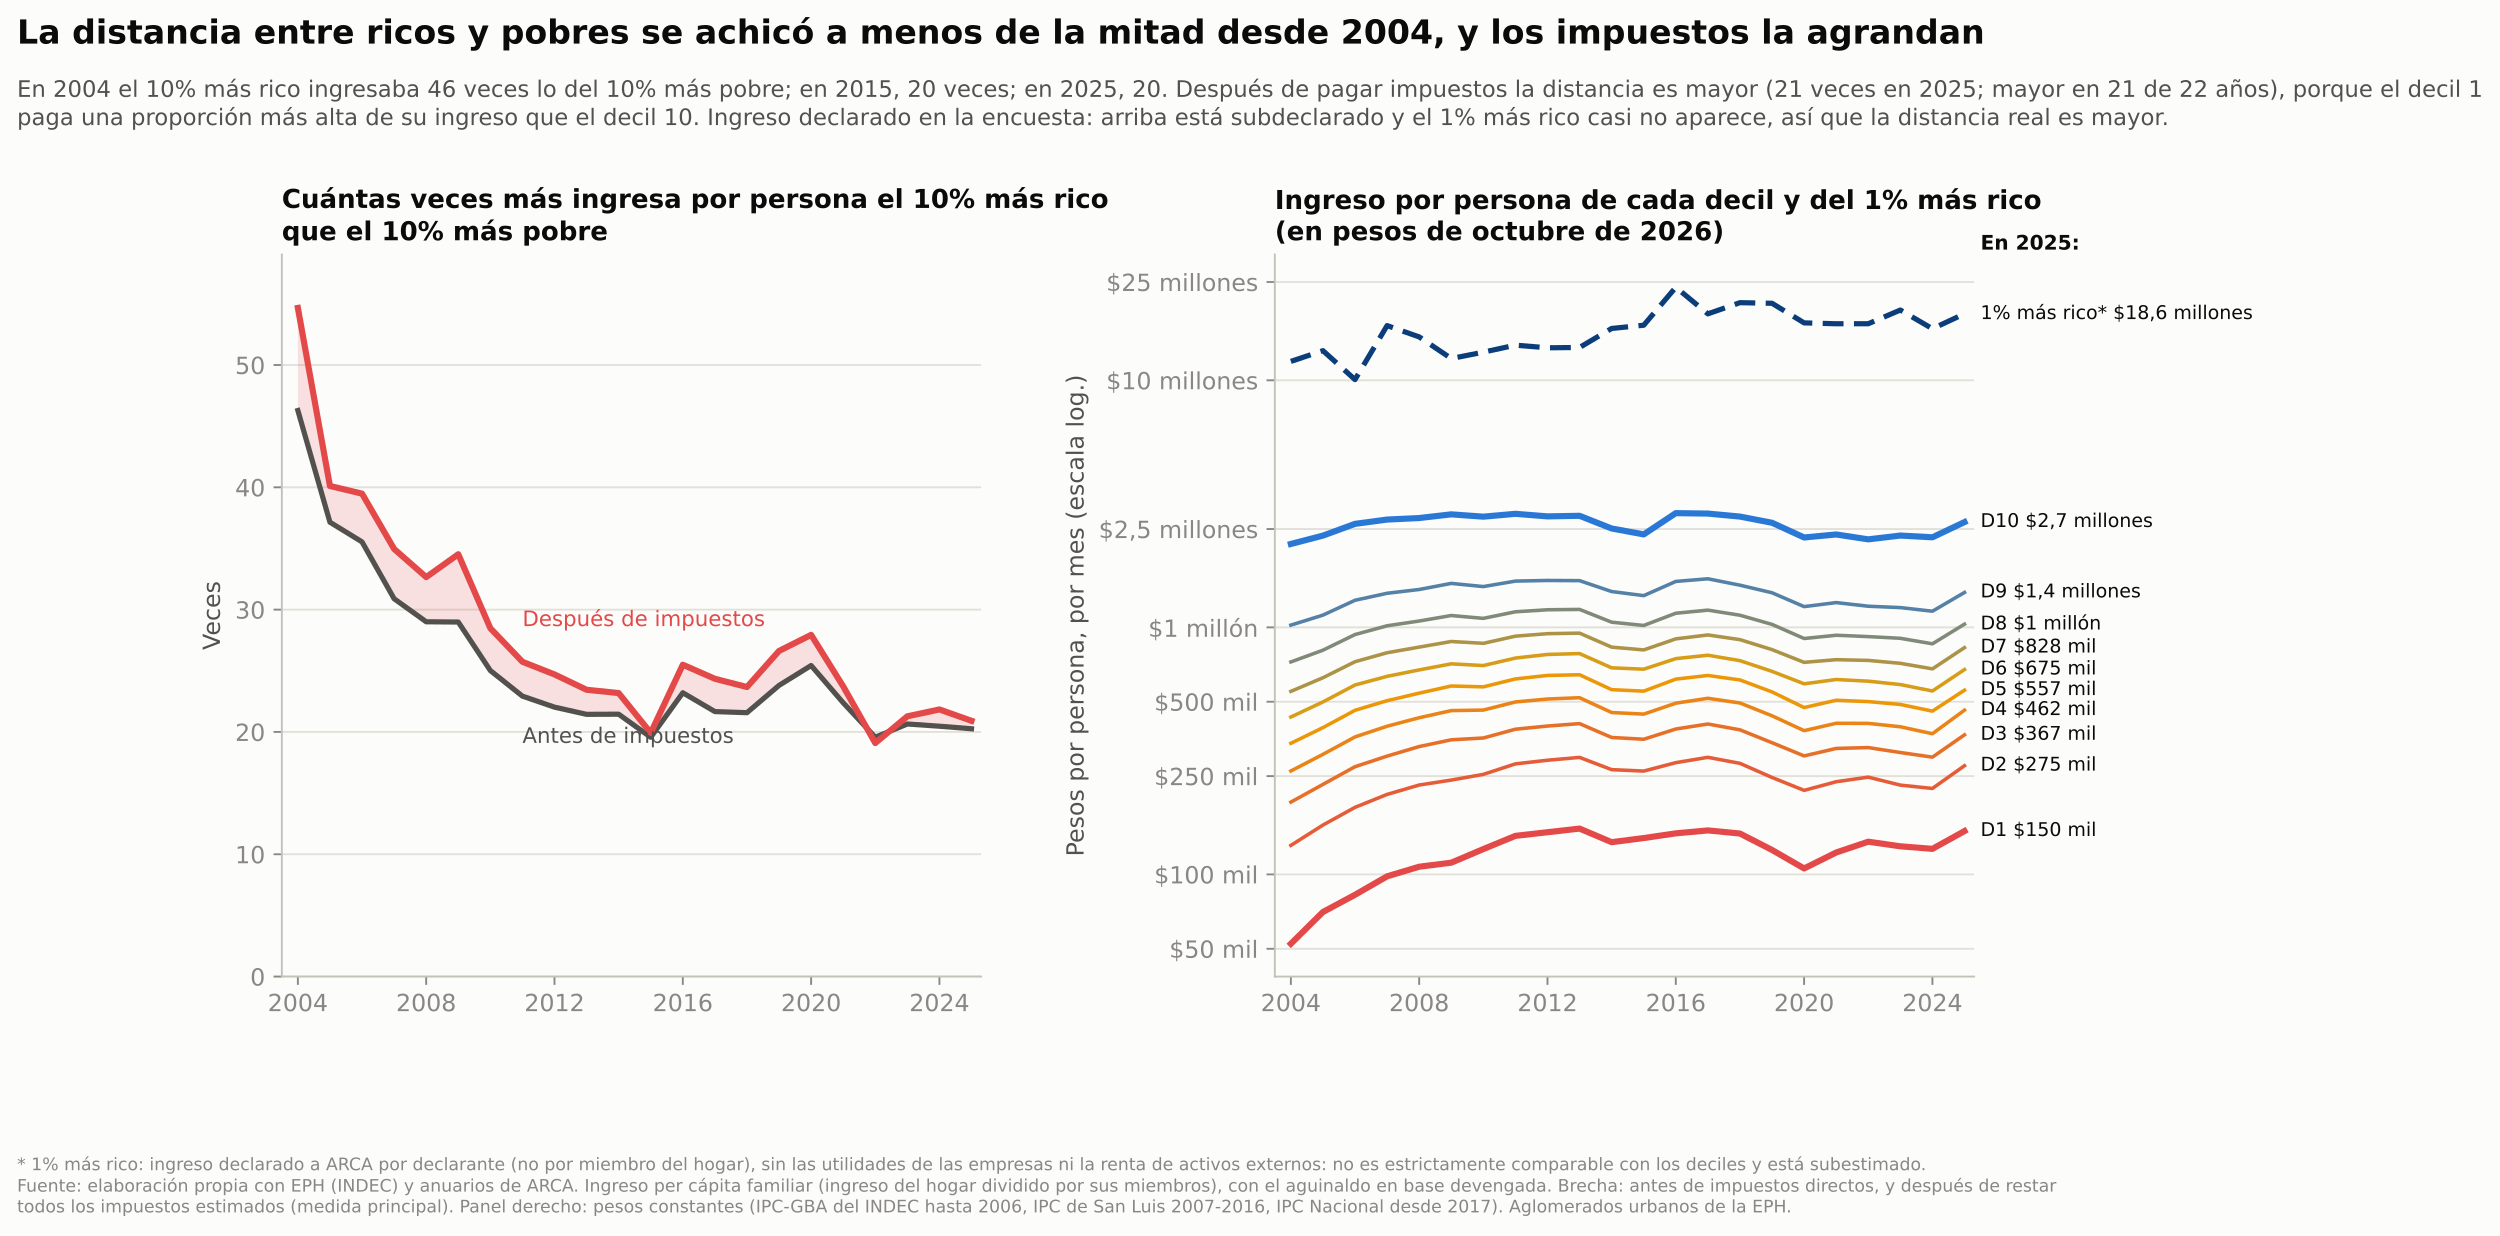
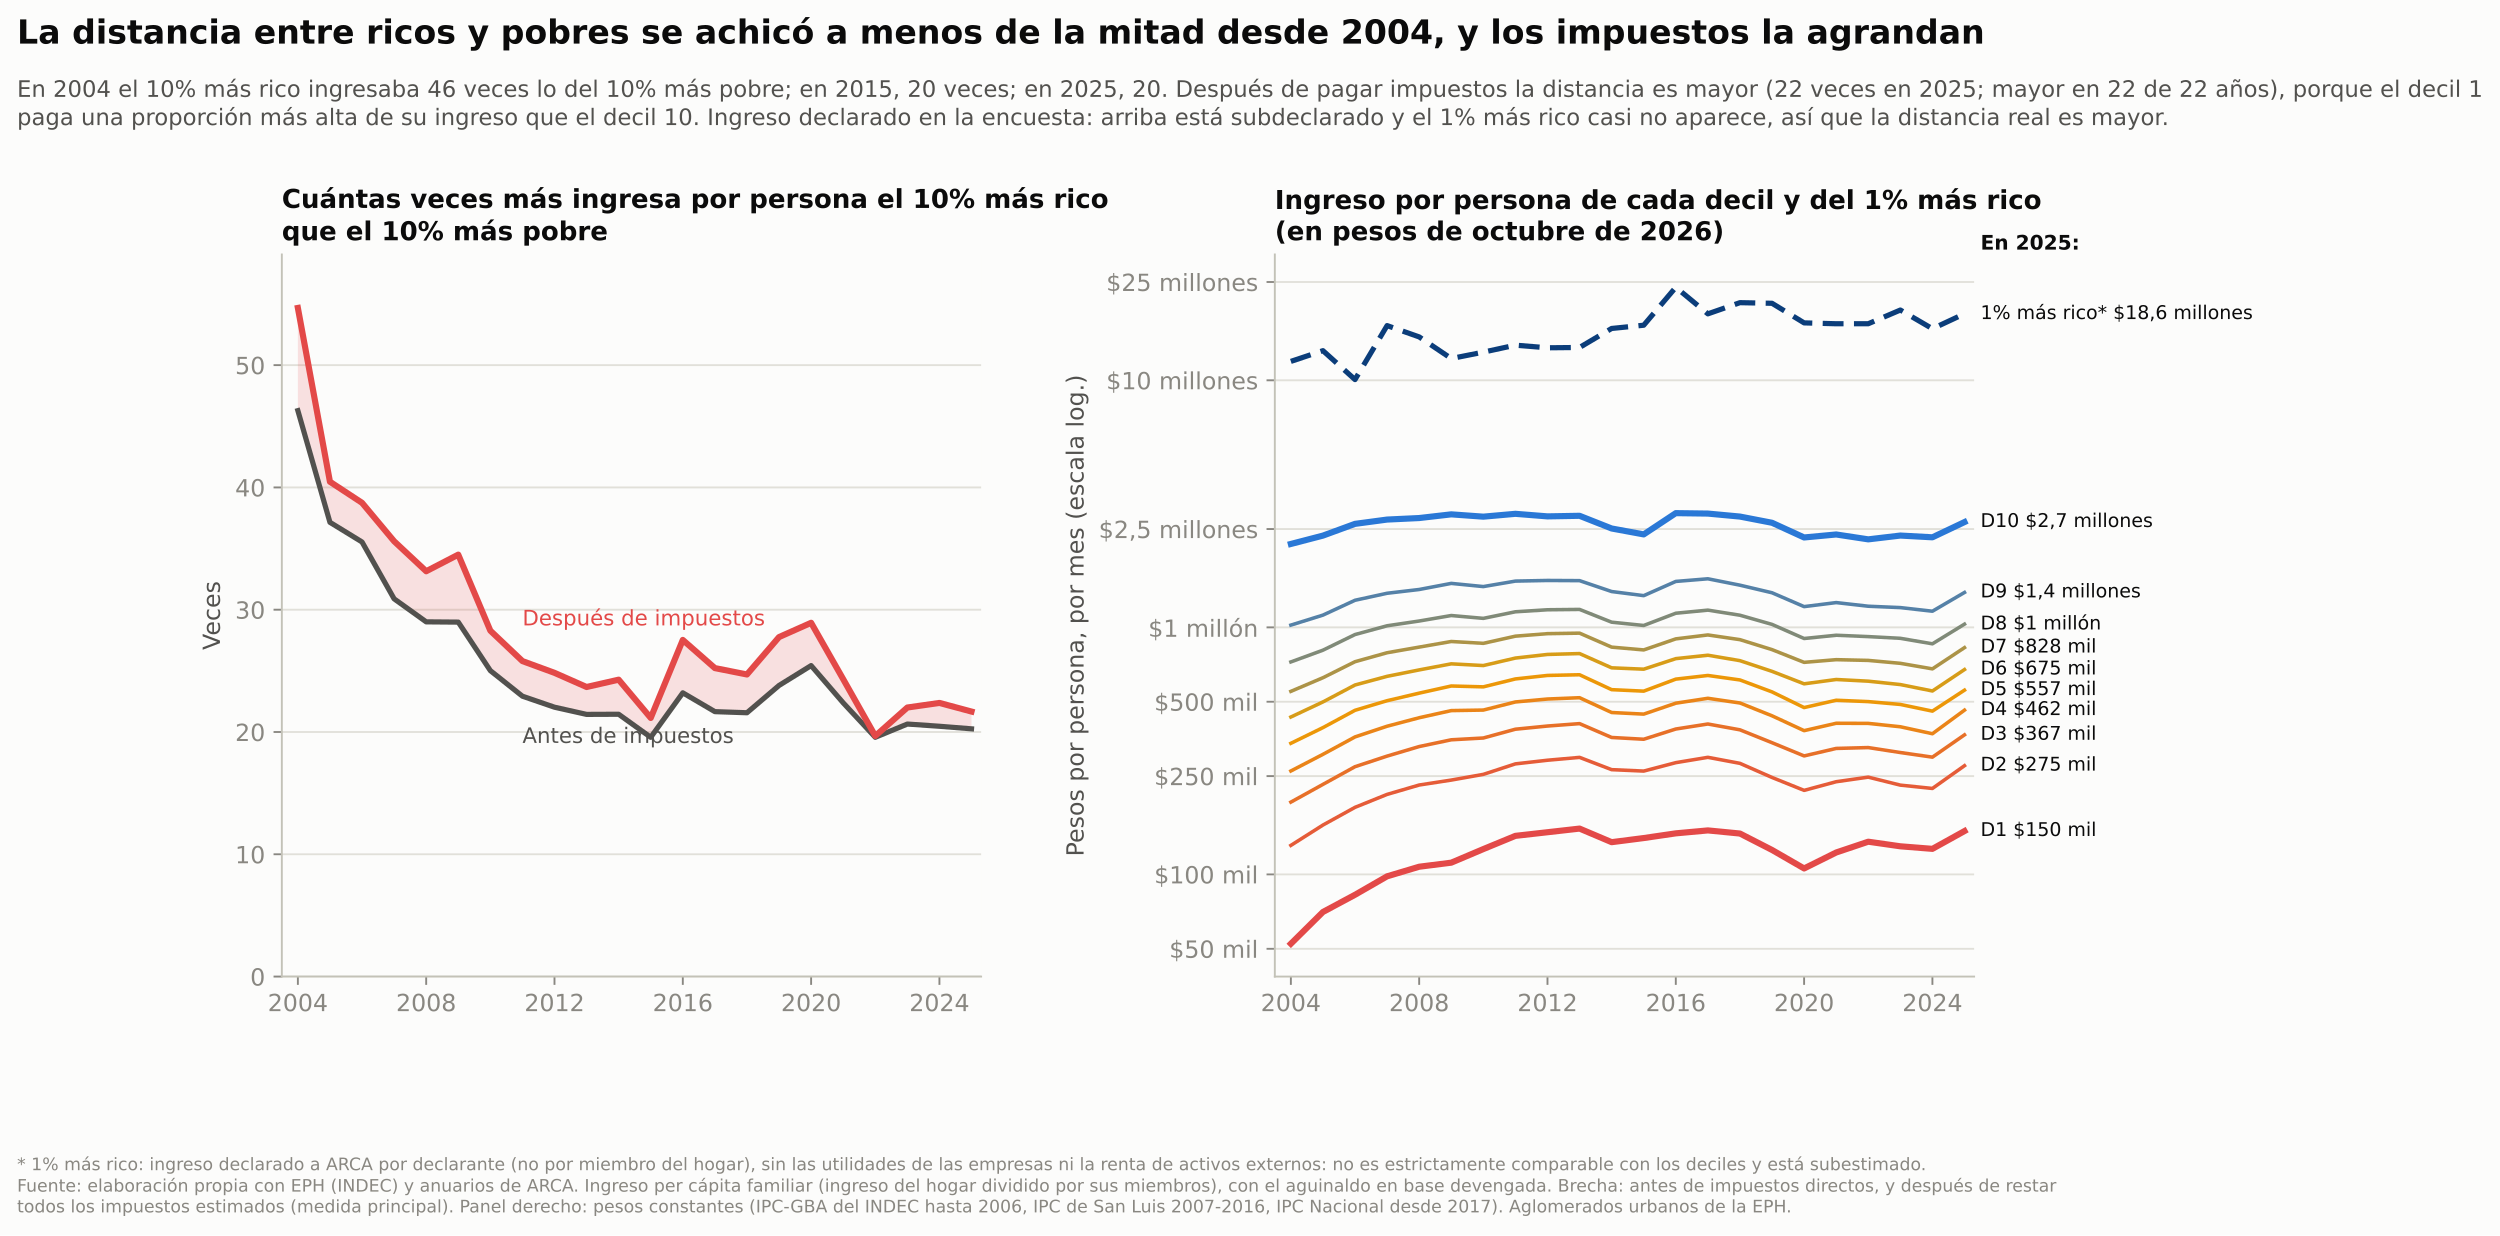
<svg xmlns="http://www.w3.org/2000/svg" xmlns:xlink="http://www.w3.org/1999/xlink" width="1055.409pt" height="521.51pt" viewBox="0 0 1055.409 521.51" version="1.1">
  <defs>
    <style type="text/css">*{stroke-linejoin: round; stroke-linecap: butt}</style>
  </defs>
  <g id="figure_1">
    <g id="patch_1">
      <path d="M 0 521.51  L 1055.409 521.51  L 1055.409 0  L 0 0  z " style="fill: #fcfcfb" />
    </g>
    <g id="axes_1">
      <g id="patch_2">
        <path d="M 118.98 412.272  L 414.195 412.272  L 414.195 107.424  L 118.98 107.424  z " style="fill: #fcfcfb" />
      </g>
      <g id="matplotlib.axis_1">
        <g id="xtick_1">
          <g id="line2d_1">
            <defs>
-               <path id="mc332e361cb" d="M 0 0  L 0 3.5  " style="stroke: #898781; stroke-width: 0.8" />
+               <path id="mdf3e4ab4fd" d="M 0 0  L 0 3.5  " style="stroke: #898781; stroke-width: 0.8" />
            </defs>
            <g>
-               <use xlink:href="#mc332e361cb" x="125.751" y="412.272" style="fill: #898781; stroke: #898781; stroke-width: 0.8" />
+               <use xlink:href="#mdf3e4ab4fd" x="125.751" y="412.272" style="fill: #898781; stroke: #898781; stroke-width: 0.8" />
            </g>
          </g>
          <g id="text_1">
            <text style="font-size: 10px; font-family: 'DejaVu Sans'; text-anchor: middle; fill: #898781" x="125.751" y="426.87" transform="rotate(-0 125.751 426.8697)">2004</text>
          </g>
        </g>
        <g id="xtick_2">
          <g id="line2d_2">
            <g>
-               <use xlink:href="#mc332e361cb" x="179.919" y="412.272" style="fill: #898781; stroke: #898781; stroke-width: 0.8" />
+               <use xlink:href="#mdf3e4ab4fd" x="179.919" y="412.272" style="fill: #898781; stroke: #898781; stroke-width: 0.8" />
            </g>
          </g>
          <g id="text_2">
            <text style="font-size: 10px; font-family: 'DejaVu Sans'; text-anchor: middle; fill: #898781" x="179.919" y="426.87" transform="rotate(-0 179.9189 426.8697)">2008</text>
          </g>
        </g>
        <g id="xtick_3">
          <g id="line2d_3">
            <g>
-               <use xlink:href="#mc332e361cb" x="234.087" y="412.272" style="fill: #898781; stroke: #898781; stroke-width: 0.8" />
+               <use xlink:href="#mdf3e4ab4fd" x="234.087" y="412.272" style="fill: #898781; stroke: #898781; stroke-width: 0.8" />
            </g>
          </g>
          <g id="text_3">
            <text style="font-size: 10px; font-family: 'DejaVu Sans'; text-anchor: middle; fill: #898781" x="234.087" y="426.87" transform="rotate(-0 234.0867 426.8697)">2012</text>
          </g>
        </g>
        <g id="xtick_4">
          <g id="line2d_4">
            <g>
-               <use xlink:href="#mc332e361cb" x="288.255" y="412.272" style="fill: #898781; stroke: #898781; stroke-width: 0.8" />
+               <use xlink:href="#mdf3e4ab4fd" x="288.255" y="412.272" style="fill: #898781; stroke: #898781; stroke-width: 0.8" />
            </g>
          </g>
          <g id="text_4">
            <text style="font-size: 10px; font-family: 'DejaVu Sans'; text-anchor: middle; fill: #898781" x="288.255" y="426.87" transform="rotate(-0 288.2546 426.8697)">2016</text>
          </g>
        </g>
        <g id="xtick_5">
          <g id="line2d_5">
            <g>
-               <use xlink:href="#mc332e361cb" x="342.422" y="412.272" style="fill: #898781; stroke: #898781; stroke-width: 0.8" />
+               <use xlink:href="#mdf3e4ab4fd" x="342.422" y="412.272" style="fill: #898781; stroke: #898781; stroke-width: 0.8" />
            </g>
          </g>
          <g id="text_5">
            <text style="font-size: 10px; font-family: 'DejaVu Sans'; text-anchor: middle; fill: #898781" x="342.422" y="426.87" transform="rotate(-0 342.4225 426.8697)">2020</text>
          </g>
        </g>
        <g id="xtick_6">
          <g id="line2d_6">
            <g>
-               <use xlink:href="#mc332e361cb" x="396.59" y="412.272" style="fill: #898781; stroke: #898781; stroke-width: 0.8" />
+               <use xlink:href="#mdf3e4ab4fd" x="396.59" y="412.272" style="fill: #898781; stroke: #898781; stroke-width: 0.8" />
            </g>
          </g>
          <g id="text_6">
            <text style="font-size: 10px; font-family: 'DejaVu Sans'; text-anchor: middle; fill: #898781" x="396.59" y="426.87" transform="rotate(-0 396.5903 426.8697)">2024</text>
          </g>
        </g>
      </g>
      <g id="matplotlib.axis_2">
        <g id="ytick_1">
          <g id="line2d_7">
-             <path d="M 118.98 412.272  L 414.195 412.272  " clip-path="url(#pb2686097ce)" style="fill: none; stroke: #e1e0d9; stroke-width: 0.8; stroke-linecap: square" />
+             <path d="M 118.98 412.272  L 414.195 412.272  " clip-path="url(#pa8d8666503)" style="fill: none; stroke: #e1e0d9; stroke-width: 0.8; stroke-linecap: square" />
          </g>
          <g id="line2d_8">
            <defs>
-               <path id="m41f321d2f2" d="M 0 0  L -3.5 0  " style="stroke: #898781; stroke-width: 0.8" />
+               <path id="ma5f4fafeee" d="M 0 0  L -3.5 0  " style="stroke: #898781; stroke-width: 0.8" />
            </defs>
            <g>
-               <use xlink:href="#m41f321d2f2" x="118.98" y="412.272" style="fill: #898781; stroke: #898781; stroke-width: 0.8" />
+               <use xlink:href="#ma5f4fafeee" x="118.98" y="412.272" style="fill: #898781; stroke: #898781; stroke-width: 0.8" />
            </g>
          </g>
          <g id="text_7">
            <text style="font-size: 10px; font-family: 'DejaVu Sans'; text-anchor: end; fill: #898781" x="111.98" y="416.071" transform="rotate(-0 111.98 416.0708)">0</text>
          </g>
        </g>
        <g id="ytick_2">
          <g id="line2d_9">
-             <path d="M 118.98 360.636  L 414.195 360.636  " clip-path="url(#pb2686097ce)" style="fill: none; stroke: #e1e0d9; stroke-width: 0.8; stroke-linecap: square" />
+             <path d="M 118.98 360.647  L 414.195 360.647  " clip-path="url(#pa8d8666503)" style="fill: none; stroke: #e1e0d9; stroke-width: 0.8; stroke-linecap: square" />
          </g>
          <g id="line2d_10">
            <g>
-               <use xlink:href="#m41f321d2f2" x="118.98" y="360.636" style="fill: #898781; stroke: #898781; stroke-width: 0.8" />
+               <use xlink:href="#ma5f4fafeee" x="118.98" y="360.647" style="fill: #898781; stroke: #898781; stroke-width: 0.8" />
            </g>
          </g>
          <g id="text_8">
-             <text style="font-size: 10px; font-family: 'DejaVu Sans'; text-anchor: end; fill: #898781" x="111.98" y="364.434" transform="rotate(-0 111.98 364.4343)">10</text>
+             <text style="font-size: 10px; font-family: 'DejaVu Sans'; text-anchor: end; fill: #898781" x="111.98" y="364.445" transform="rotate(-0 111.98 364.4455)">10</text>
          </g>
        </g>
        <g id="ytick_3">
          <g id="line2d_11">
-             <path d="M 118.98 308.999  L 414.195 308.999  " clip-path="url(#pb2686097ce)" style="fill: none; stroke: #e1e0d9; stroke-width: 0.8; stroke-linecap: square" />
+             <path d="M 118.98 309.021  L 414.195 309.021  " clip-path="url(#pa8d8666503)" style="fill: none; stroke: #e1e0d9; stroke-width: 0.8; stroke-linecap: square" />
          </g>
          <g id="line2d_12">
            <g>
-               <use xlink:href="#m41f321d2f2" x="118.98" y="308.999" style="fill: #898781; stroke: #898781; stroke-width: 0.8" />
+               <use xlink:href="#ma5f4fafeee" x="118.98" y="309.021" style="fill: #898781; stroke: #898781; stroke-width: 0.8" />
            </g>
          </g>
          <g id="text_9">
-             <text style="font-size: 10px; font-family: 'DejaVu Sans'; text-anchor: end; fill: #898781" x="111.98" y="312.798" transform="rotate(-0 111.98 312.7978)">20</text>
+             <text style="font-size: 10px; font-family: 'DejaVu Sans'; text-anchor: end; fill: #898781" x="111.98" y="312.82" transform="rotate(-0 111.98 312.8201)">20</text>
          </g>
        </g>
        <g id="ytick_4">
          <g id="line2d_13">
-             <path d="M 118.98 257.363  L 414.195 257.363  " clip-path="url(#pb2686097ce)" style="fill: none; stroke: #e1e0d9; stroke-width: 0.8; stroke-linecap: square" />
+             <path d="M 118.98 257.396  L 414.195 257.396  " clip-path="url(#pa8d8666503)" style="fill: none; stroke: #e1e0d9; stroke-width: 0.8; stroke-linecap: square" />
          </g>
          <g id="line2d_14">
            <g>
-               <use xlink:href="#m41f321d2f2" x="118.98" y="257.363" style="fill: #898781; stroke: #898781; stroke-width: 0.8" />
+               <use xlink:href="#ma5f4fafeee" x="118.98" y="257.396" style="fill: #898781; stroke: #898781; stroke-width: 0.8" />
            </g>
          </g>
          <g id="text_10">
-             <text style="font-size: 10px; font-family: 'DejaVu Sans'; text-anchor: end; fill: #898781" x="111.98" y="261.161" transform="rotate(-0 111.98 261.1614)">30</text>
+             <text style="font-size: 10px; font-family: 'DejaVu Sans'; text-anchor: end; fill: #898781" x="111.98" y="261.195" transform="rotate(-0 111.98 261.1947)">30</text>
          </g>
        </g>
        <g id="ytick_5">
          <g id="line2d_15">
-             <path d="M 118.98 205.726  L 414.195 205.726  " clip-path="url(#pb2686097ce)" style="fill: none; stroke: #e1e0d9; stroke-width: 0.8; stroke-linecap: square" />
+             <path d="M 118.98 205.771  L 414.195 205.771  " clip-path="url(#pa8d8666503)" style="fill: none; stroke: #e1e0d9; stroke-width: 0.8; stroke-linecap: square" />
          </g>
          <g id="line2d_16">
            <g>
-               <use xlink:href="#m41f321d2f2" x="118.98" y="205.726" style="fill: #898781; stroke: #898781; stroke-width: 0.8" />
+               <use xlink:href="#ma5f4fafeee" x="118.98" y="205.771" style="fill: #898781; stroke: #898781; stroke-width: 0.8" />
            </g>
          </g>
          <g id="text_11">
-             <text style="font-size: 10px; font-family: 'DejaVu Sans'; text-anchor: end; fill: #898781" x="111.98" y="209.525" transform="rotate(-0 111.98 209.5249)">40</text>
+             <text style="font-size: 10px; font-family: 'DejaVu Sans'; text-anchor: end; fill: #898781" x="111.98" y="209.569" transform="rotate(-0 111.98 209.5694)">40</text>
          </g>
        </g>
        <g id="ytick_6">
          <g id="line2d_17">
-             <path d="M 118.98 154.09  L 414.195 154.09  " clip-path="url(#pb2686097ce)" style="fill: none; stroke: #e1e0d9; stroke-width: 0.8; stroke-linecap: square" />
+             <path d="M 118.98 154.145  L 414.195 154.145  " clip-path="url(#pa8d8666503)" style="fill: none; stroke: #e1e0d9; stroke-width: 0.8; stroke-linecap: square" />
          </g>
          <g id="line2d_18">
            <g>
-               <use xlink:href="#m41f321d2f2" x="118.98" y="154.09" style="fill: #898781; stroke: #898781; stroke-width: 0.8" />
+               <use xlink:href="#ma5f4fafeee" x="118.98" y="154.145" style="fill: #898781; stroke: #898781; stroke-width: 0.8" />
            </g>
          </g>
          <g id="text_12">
-             <text style="font-size: 10px; font-family: 'DejaVu Sans'; text-anchor: end; fill: #898781" x="111.98" y="157.888" transform="rotate(-0 111.98 157.8884)">50</text>
+             <text style="font-size: 10px; font-family: 'DejaVu Sans'; text-anchor: end; fill: #898781" x="111.98" y="157.944" transform="rotate(-0 111.98 157.944)">50</text>
          </g>
        </g>
        <g id="text_13">
          <text style="font-size: 10px; font-family: 'DejaVu Sans'; text-anchor: middle; fill: #52514e" x="92.853" y="259.848" transform="rotate(-90 92.85266 259.848)">Veces</text>
        </g>
      </g>
      <g id="FillBetweenPolyCollection_1">
        <defs>
-           <path id="m20e3e64b4b" d="M 125.751 -391.505  L 125.751 -348.203  L 139.293 -301.044  L 152.835 -292.74  L 166.377 -268.741  L 179.919 -259.023  L 193.461 -258.907  L 207.003 -238.427  L 220.545 -227.63  L 234.087 -222.981  L 247.629 -219.944  L 261.171 -220.004  L 274.713 -210.271  L 288.255 -229.05  L 301.797 -221.106  L 315.339 -220.637  L 328.88 -232.165  L 342.422 -240.551  L 355.964 -224.823  L 369.506 -210.279  L 383.048 -215.866  L 396.59 -214.931  L 410.132 -213.844  L 410.132 -217.202  L 410.132 -217.202  L 396.59 -222.004  L 383.048 -219.113  L 369.506 -207.824  L 355.964 -231.756  L 342.422 -253.486  L 328.88 -246.714  L 315.339 -231.472  L 301.797 -234.951  L 288.255 -240.887  L 274.713 -212.108  L 261.171 -228.925  L 247.629 -230.316  L 234.087 -236.785  L 220.545 -242.131  L 207.003 -256.293  L 193.461 -287.526  L 179.919 -277.877  L 166.377 -289.764  L 152.835 -313.115  L 139.293 -316.346  L 125.751 -391.505  z " />
+           <path id="mfde74d609f" d="M 125.751 -391.505  L 125.751 -348.151  L 139.293 -301.003  L 152.835 -292.701  L 166.377 -268.707  L 179.919 -258.991  L 193.461 -258.874  L 207.003 -238.4  L 220.545 -227.604  L 234.087 -222.957  L 247.629 -219.92  L 261.171 -219.98  L 274.713 -210.249  L 288.255 -229.025  L 301.797 -221.082  L 315.339 -220.613  L 328.88 -232.138  L 342.422 -240.523  L 355.964 -224.799  L 369.506 -210.257  L 383.048 -215.843  L 396.59 -214.908  L 410.132 -213.821  L 410.132 -221.118  L 410.132 -221.118  L 396.59 -224.757  L 383.048 -222.823  L 369.506 -210.81  L 355.964 -234.795  L 342.422 -258.585  L 328.88 -252.558  L 315.339 -236.771  L 301.797 -239.463  L 288.255 -251.35  L 274.713 -218.428  L 261.171 -234.576  L 247.629 -231.486  L 234.087 -237.466  L 220.545 -242.423  L 207.003 -255.269  L 193.461 -287.361  L 179.919 -280.352  L 166.377 -293.019  L 152.835 -309.241  L 139.293 -318.134  L 125.751 -391.505  z " />
        </defs>
-         <g clip-path="url(#pb2686097ce)">
-           <use xlink:href="#m20e3e64b4b" x="0" y="521.51" style="fill: #e34948; fill-opacity: 0.15" />
+         <g clip-path="url(#pa8d8666503)">
+           <use xlink:href="#mfde74d609f" x="0" y="521.51" style="fill: #e34948; fill-opacity: 0.15" />
        </g>
      </g>
      <g id="line2d_19">
-         <path d="M 125.751 173.307  L 139.293 220.466  L 152.835 228.77  L 166.377 252.769  L 179.919 262.487  L 193.461 262.603  L 207.003 283.083  L 220.545 293.88  L 234.087 298.529  L 247.629 301.566  L 261.171 301.506  L 274.713 311.239  L 288.255 292.46  L 301.797 300.404  L 315.339 300.873  L 328.88 289.345  L 342.422 280.959  L 355.964 296.687  L 369.506 311.231  L 383.048 305.644  L 396.59 306.579  L 410.132 307.666  " clip-path="url(#pb2686097ce)" style="fill: none; stroke: #52514e; stroke-width: 2.2; stroke-linecap: square" />
+         <path d="M 125.751 173.359  L 139.293 220.507  L 152.835 228.809  L 166.377 252.803  L 179.919 262.519  L 193.461 262.636  L 207.003 283.11  L 220.545 293.906  L 234.087 298.553  L 247.629 301.59  L 261.171 301.53  L 274.713 311.261  L 288.255 292.485  L 301.797 300.428  L 315.339 300.897  L 328.88 289.372  L 342.422 280.987  L 355.964 296.711  L 369.506 311.253  L 383.048 305.667  L 396.59 306.602  L 410.132 307.689  " clip-path="url(#pa8d8666503)" style="fill: none; stroke: #52514e; stroke-width: 2.2; stroke-linecap: square" />
      </g>
      <g id="line2d_20">
-         <path d="M 125.751 130.005  L 139.293 205.163  L 152.835 208.394  L 166.377 231.746  L 179.919 243.633  L 193.461 233.984  L 207.003 265.217  L 220.545 279.379  L 234.087 284.725  L 247.629 291.194  L 261.171 292.585  L 274.713 309.402  L 288.255 280.623  L 301.797 286.559  L 315.339 290.038  L 328.88 274.796  L 342.422 268.024  L 355.964 289.754  L 369.506 313.686  L 383.048 302.397  L 396.59 299.506  L 410.132 304.308  " clip-path="url(#pb2686097ce)" style="fill: none; stroke: #e34948; stroke-width: 2.6; stroke-linecap: square" />
+         <path d="M 125.751 130.005  L 139.293 203.376  L 152.835 212.269  L 166.377 228.491  L 179.919 241.158  L 193.461 234.149  L 207.003 266.241  L 220.545 279.087  L 234.087 284.044  L 247.629 290.024  L 261.171 286.934  L 274.713 303.082  L 288.255 270.16  L 301.797 282.047  L 315.339 284.739  L 328.88 268.952  L 342.422 262.925  L 355.964 286.715  L 369.506 310.7  L 383.048 298.687  L 396.59 296.753  L 410.132 300.392  " clip-path="url(#pa8d8666503)" style="fill: none; stroke: #e34948; stroke-width: 2.6; stroke-linecap: square" />
      </g>
      <g id="patch_3">
        <path d="M 118.98 412.272  L 118.98 107.424  " style="fill: none; stroke: #c3c2b7; stroke-width: 0.8; stroke-linejoin: miter; stroke-linecap: square" />
      </g>
      <g id="patch_4">
        <path d="M 118.98 412.272  L 414.195 412.272  " style="fill: none; stroke: #c3c2b7; stroke-width: 0.8; stroke-linejoin: miter; stroke-linecap: square" />
      </g>
      <g id="text_14">
-         <text style="font-size: 9px; font-family: 'DejaVu Sans'; text-anchor: start; fill: #e34948" x="220.545" y="264.307" transform="rotate(-0 220.5448 264.3073)">Después de impuestos</text>
+         <text style="font-size: 9px; font-family: 'DejaVu Sans'; text-anchor: start; fill: #e34948" x="220.545" y="264.018" transform="rotate(-0 220.5448 264.0183)">Después de impuestos</text>
      </g>
      <g id="text_15">
-         <text style="font-size: 9px; font-family: 'DejaVu Sans'; text-anchor: start; fill: #52514e" x="220.545" y="313.628" transform="rotate(-0 220.5448 313.6279)">Antes de impuestos</text>
+         <text style="font-size: 9px; font-family: 'DejaVu Sans'; text-anchor: start; fill: #52514e" x="220.545" y="313.651" transform="rotate(-0 220.5448 313.6506)">Antes de impuestos</text>
      </g>
      <g id="text_16">
        <text style="font-weight: 700; font-size: 11px; font-family: 'DejaVu Sans'; fill: #0b0b0b" transform="translate(118.98 87.78099)">Cuántas veces más ingresa por persona el 10% más rico</text>
        <text style="font-weight: 700; font-size: 11px; font-family: 'DejaVu Sans'; fill: #0b0b0b" transform="translate(118.98 101.424)">que el 10% más pobre</text>
      </g>
    </g>
    <g id="axes_2">
      <g id="patch_5">
        <path d="M 538.185 412.272  L 833.4 412.272  L 833.4 107.424  L 538.185 107.424  z " style="fill: #fcfcfb" />
      </g>
      <g id="matplotlib.axis_3">
        <g id="xtick_7">
          <g id="line2d_21">
            <g>
-               <use xlink:href="#mc332e361cb" x="544.956" y="412.272" style="fill: #898781; stroke: #898781; stroke-width: 0.8" />
+               <use xlink:href="#mdf3e4ab4fd" x="544.956" y="412.272" style="fill: #898781; stroke: #898781; stroke-width: 0.8" />
            </g>
          </g>
          <g id="text_17">
            <text style="font-size: 10px; font-family: 'DejaVu Sans'; text-anchor: middle; fill: #898781" x="544.956" y="426.87" transform="rotate(-0 544.9561 426.8697)">2004</text>
          </g>
        </g>
        <g id="xtick_8">
          <g id="line2d_22">
            <g>
-               <use xlink:href="#mc332e361cb" x="599.124" y="412.272" style="fill: #898781; stroke: #898781; stroke-width: 0.8" />
+               <use xlink:href="#mdf3e4ab4fd" x="599.124" y="412.272" style="fill: #898781; stroke: #898781; stroke-width: 0.8" />
            </g>
          </g>
          <g id="text_18">
            <text style="font-size: 10px; font-family: 'DejaVu Sans'; text-anchor: middle; fill: #898781" x="599.124" y="426.87" transform="rotate(-0 599.124 426.8697)">2008</text>
          </g>
        </g>
        <g id="xtick_9">
          <g id="line2d_23">
            <g>
-               <use xlink:href="#mc332e361cb" x="653.292" y="412.272" style="fill: #898781; stroke: #898781; stroke-width: 0.8" />
+               <use xlink:href="#mdf3e4ab4fd" x="653.292" y="412.272" style="fill: #898781; stroke: #898781; stroke-width: 0.8" />
            </g>
          </g>
          <g id="text_19">
            <text style="font-size: 10px; font-family: 'DejaVu Sans'; text-anchor: middle; fill: #898781" x="653.292" y="426.87" transform="rotate(-0 653.2918 426.8697)">2012</text>
          </g>
        </g>
        <g id="xtick_10">
          <g id="line2d_24">
            <g>
-               <use xlink:href="#mc332e361cb" x="707.46" y="412.272" style="fill: #898781; stroke: #898781; stroke-width: 0.8" />
+               <use xlink:href="#mdf3e4ab4fd" x="707.46" y="412.272" style="fill: #898781; stroke: #898781; stroke-width: 0.8" />
            </g>
          </g>
          <g id="text_20">
            <text style="font-size: 10px; font-family: 'DejaVu Sans'; text-anchor: middle; fill: #898781" x="707.46" y="426.87" transform="rotate(-0 707.4597 426.8697)">2016</text>
          </g>
        </g>
        <g id="xtick_11">
          <g id="line2d_25">
            <g>
-               <use xlink:href="#mc332e361cb" x="761.628" y="412.272" style="fill: #898781; stroke: #898781; stroke-width: 0.8" />
+               <use xlink:href="#mdf3e4ab4fd" x="761.628" y="412.272" style="fill: #898781; stroke: #898781; stroke-width: 0.8" />
            </g>
          </g>
          <g id="text_21">
            <text style="font-size: 10px; font-family: 'DejaVu Sans'; text-anchor: middle; fill: #898781" x="761.628" y="426.87" transform="rotate(-0 761.6276 426.8697)">2020</text>
          </g>
        </g>
        <g id="xtick_12">
          <g id="line2d_26">
            <g>
-               <use xlink:href="#mc332e361cb" x="815.795" y="412.272" style="fill: #898781; stroke: #898781; stroke-width: 0.8" />
+               <use xlink:href="#mdf3e4ab4fd" x="815.795" y="412.272" style="fill: #898781; stroke: #898781; stroke-width: 0.8" />
            </g>
          </g>
          <g id="text_22">
            <text style="font-size: 10px; font-family: 'DejaVu Sans'; text-anchor: middle; fill: #898781" x="815.795" y="426.87" transform="rotate(-0 815.7954 426.8697)">2024</text>
          </g>
        </g>
      </g>
      <g id="matplotlib.axis_4">
        <g id="ytick_7">
          <g id="line2d_27">
-             <path d="M 538.185 400.542  L 833.4 400.542  " clip-path="url(#p1b8298a742)" style="fill: none; stroke: #e1e0d9; stroke-width: 0.8; stroke-linecap: square" />
+             <path d="M 538.185 400.542  L 833.4 400.542  " clip-path="url(#p27f9358dd6)" style="fill: none; stroke: #e1e0d9; stroke-width: 0.8; stroke-linecap: square" />
          </g>
          <g id="line2d_28">
            <g>
-               <use xlink:href="#m41f321d2f2" x="538.185" y="400.542" style="fill: #898781; stroke: #898781; stroke-width: 0.8" />
+               <use xlink:href="#ma5f4fafeee" x="538.185" y="400.542" style="fill: #898781; stroke: #898781; stroke-width: 0.8" />
            </g>
          </g>
          <g id="text_23">
            <text style="font-size: 10px; font-family: 'DejaVu Sans'; text-anchor: end; fill: #898781" x="531.185" y="404.342" transform="rotate(-0 531.1851 404.3415)">$50 mil</text>
          </g>
        </g>
        <g id="ytick_8">
          <g id="line2d_29">
-             <path d="M 538.185 369.146  L 833.4 369.146  " clip-path="url(#p1b8298a742)" style="fill: none; stroke: #e1e0d9; stroke-width: 0.8; stroke-linecap: square" />
+             <path d="M 538.185 369.146  L 833.4 369.146  " clip-path="url(#p27f9358dd6)" style="fill: none; stroke: #e1e0d9; stroke-width: 0.8; stroke-linecap: square" />
          </g>
          <g id="line2d_30">
            <g>
-               <use xlink:href="#m41f321d2f2" x="538.185" y="369.146" style="fill: #898781; stroke: #898781; stroke-width: 0.8" />
+               <use xlink:href="#ma5f4fafeee" x="538.185" y="369.146" style="fill: #898781; stroke: #898781; stroke-width: 0.8" />
            </g>
          </g>
          <g id="text_24">
            <text style="font-size: 10px; font-family: 'DejaVu Sans'; text-anchor: end; fill: #898781" x="531.185" y="372.945" transform="rotate(-0 531.1851 372.9448)">$100 mil</text>
          </g>
        </g>
        <g id="ytick_9">
          <g id="line2d_31">
-             <path d="M 538.185 327.641  L 833.4 327.641  " clip-path="url(#p1b8298a742)" style="fill: none; stroke: #e1e0d9; stroke-width: 0.8; stroke-linecap: square" />
+             <path d="M 538.185 327.641  L 833.4 327.641  " clip-path="url(#p27f9358dd6)" style="fill: none; stroke: #e1e0d9; stroke-width: 0.8; stroke-linecap: square" />
          </g>
          <g id="line2d_32">
            <g>
-               <use xlink:href="#m41f321d2f2" x="538.185" y="327.641" style="fill: #898781; stroke: #898781; stroke-width: 0.8" />
+               <use xlink:href="#ma5f4fafeee" x="538.185" y="327.641" style="fill: #898781; stroke: #898781; stroke-width: 0.8" />
            </g>
          </g>
          <g id="text_25">
            <text style="font-size: 10px; font-family: 'DejaVu Sans'; text-anchor: end; fill: #898781" x="531.185" y="331.441" transform="rotate(-0 531.1851 331.4406)">$250 mil</text>
          </g>
        </g>
        <g id="ytick_10">
          <g id="line2d_33">
-             <path d="M 538.185 296.245  L 833.4 296.245  " clip-path="url(#p1b8298a742)" style="fill: none; stroke: #e1e0d9; stroke-width: 0.8; stroke-linecap: square" />
+             <path d="M 538.185 296.245  L 833.4 296.245  " clip-path="url(#p27f9358dd6)" style="fill: none; stroke: #e1e0d9; stroke-width: 0.8; stroke-linecap: square" />
          </g>
          <g id="line2d_34">
            <g>
-               <use xlink:href="#m41f321d2f2" x="538.185" y="296.245" style="fill: #898781; stroke: #898781; stroke-width: 0.8" />
+               <use xlink:href="#ma5f4fafeee" x="538.185" y="296.245" style="fill: #898781; stroke: #898781; stroke-width: 0.8" />
            </g>
          </g>
          <g id="text_26">
            <text style="font-size: 10px; font-family: 'DejaVu Sans'; text-anchor: end; fill: #898781" x="531.185" y="300.044" transform="rotate(-0 531.1851 300.0439)">$500 mil</text>
          </g>
        </g>
        <g id="ytick_11">
          <g id="line2d_35">
-             <path d="M 538.185 264.848  L 833.4 264.848  " clip-path="url(#p1b8298a742)" style="fill: none; stroke: #e1e0d9; stroke-width: 0.8; stroke-linecap: square" />
+             <path d="M 538.185 264.848  L 833.4 264.848  " clip-path="url(#p27f9358dd6)" style="fill: none; stroke: #e1e0d9; stroke-width: 0.8; stroke-linecap: square" />
          </g>
          <g id="line2d_36">
            <g>
-               <use xlink:href="#m41f321d2f2" x="538.185" y="264.848" style="fill: #898781; stroke: #898781; stroke-width: 0.8" />
+               <use xlink:href="#ma5f4fafeee" x="538.185" y="264.848" style="fill: #898781; stroke: #898781; stroke-width: 0.8" />
            </g>
          </g>
          <g id="text_27">
            <text style="font-size: 10px; font-family: 'DejaVu Sans'; text-anchor: end; fill: #898781" x="531.185" y="268.847" transform="rotate(-0 531.1851 268.8471)">$1 millón</text>
          </g>
        </g>
        <g id="ytick_12">
          <g id="line2d_37">
-             <path d="M 538.185 223.344  L 833.4 223.344  " clip-path="url(#p1b8298a742)" style="fill: none; stroke: #e1e0d9; stroke-width: 0.8; stroke-linecap: square" />
+             <path d="M 538.185 223.344  L 833.4 223.344  " clip-path="url(#p27f9358dd6)" style="fill: none; stroke: #e1e0d9; stroke-width: 0.8; stroke-linecap: square" />
          </g>
          <g id="line2d_38">
            <g>
-               <use xlink:href="#m41f321d2f2" x="538.185" y="223.344" style="fill: #898781; stroke: #898781; stroke-width: 0.8" />
+               <use xlink:href="#ma5f4fafeee" x="538.185" y="223.344" style="fill: #898781; stroke: #898781; stroke-width: 0.8" />
            </g>
          </g>
          <g id="text_28">
            <text style="font-size: 10px; font-family: 'DejaVu Sans'; text-anchor: end; fill: #898781" x="531.185" y="227.143" transform="rotate(-0 531.1851 227.1429)">$2,5 millones</text>
          </g>
        </g>
        <g id="ytick_13">
          <g id="line2d_39">
-             <path d="M 538.185 160.55  L 833.4 160.55  " clip-path="url(#p1b8298a742)" style="fill: none; stroke: #e1e0d9; stroke-width: 0.8; stroke-linecap: square" />
+             <path d="M 538.185 160.55  L 833.4 160.55  " clip-path="url(#p27f9358dd6)" style="fill: none; stroke: #e1e0d9; stroke-width: 0.8; stroke-linecap: square" />
          </g>
          <g id="line2d_40">
            <g>
-               <use xlink:href="#m41f321d2f2" x="538.185" y="160.55" style="fill: #898781; stroke: #898781; stroke-width: 0.8" />
+               <use xlink:href="#ma5f4fafeee" x="538.185" y="160.55" style="fill: #898781; stroke: #898781; stroke-width: 0.8" />
            </g>
          </g>
          <g id="text_29">
            <text style="font-size: 10px; font-family: 'DejaVu Sans'; text-anchor: end; fill: #898781" x="531.185" y="164.35" transform="rotate(-0 531.1851 164.3495)">$10 millones</text>
          </g>
        </g>
        <g id="ytick_14">
          <g id="line2d_41">
-             <path d="M 538.185 119.046  L 833.4 119.046  " clip-path="url(#p1b8298a742)" style="fill: none; stroke: #e1e0d9; stroke-width: 0.8; stroke-linecap: square" />
+             <path d="M 538.185 119.046  L 833.4 119.046  " clip-path="url(#p27f9358dd6)" style="fill: none; stroke: #e1e0d9; stroke-width: 0.8; stroke-linecap: square" />
          </g>
          <g id="line2d_42">
            <g>
-               <use xlink:href="#m41f321d2f2" x="538.185" y="119.046" style="fill: #898781; stroke: #898781; stroke-width: 0.8" />
+               <use xlink:href="#ma5f4fafeee" x="538.185" y="119.046" style="fill: #898781; stroke: #898781; stroke-width: 0.8" />
            </g>
          </g>
          <g id="text_30">
            <text style="font-size: 10px; font-family: 'DejaVu Sans'; text-anchor: end; fill: #898781" x="531.185" y="122.845" transform="rotate(-0 531.1851 122.8453)">$25 millones</text>
          </g>
        </g>
        <g id="text_31">
          <text style="font-size: 10px; font-family: 'DejaVu Sans'; text-anchor: middle; fill: #52514e" x="457.445" y="259.848" transform="rotate(-90 457.4453 259.848)">Pesos por persona, por mes (escala log.)</text>
        </g>
      </g>
      <g id="line2d_43">
-         <path d="M 544.956 398.415  L 558.498 385  L 572.04 377.741  L 585.582 369.949  L 599.124 365.901  L 612.666 364.187  L 626.208 358.45  L 639.75 352.868  L 653.292 351.335  L 666.834 349.799  L 680.376 355.534  L 693.918 353.795  L 707.46 351.809  L 721.002 350.571  L 734.544 351.889  L 748.086 358.825  L 761.628 366.627  L 775.17 359.889  L 788.712 355.336  L 802.253 357.277  L 815.795 358.354  L 829.337 350.847  " clip-path="url(#p1b8298a742)" style="fill: none; stroke: #e34948; stroke-width: 2.6; stroke-linecap: square" />
+         <path d="M 544.956 398.415  L 558.498 385  L 572.04 377.741  L 585.582 369.949  L 599.124 365.901  L 612.666 364.187  L 626.208 358.45  L 639.75 352.868  L 653.292 351.335  L 666.834 349.799  L 680.376 355.534  L 693.918 353.795  L 707.46 351.809  L 721.002 350.571  L 734.544 351.889  L 748.086 358.825  L 761.628 366.627  L 775.17 359.889  L 788.712 355.336  L 802.253 357.277  L 815.795 358.354  L 829.337 350.847  " clip-path="url(#p27f9358dd6)" style="fill: none; stroke: #e34948; stroke-width: 2.6; stroke-linecap: square" />
      </g>
      <g id="line2d_44">
-         <path d="M 544.956 356.893  L 558.498 348.303  L 572.04 340.826  L 585.582 335.365  L 599.124 331.406  L 612.666 329.319  L 626.208 326.909  L 639.75 322.482  L 653.292 320.941  L 666.834 319.738  L 680.376 324.923  L 693.918 325.521  L 707.46 321.968  L 721.002 319.715  L 734.544 322.26  L 748.086 328.214  L 761.628 333.671  L 775.17 330.015  L 788.712 328.081  L 802.253 331.453  L 815.795 332.857  L 829.337 323.249  " clip-path="url(#p1b8298a742)" style="fill: none; stroke: #e55c38; stroke-width: 1.5; stroke-linecap: square" />
+         <path d="M 544.956 356.893  L 558.498 348.303  L 572.04 340.826  L 585.582 335.365  L 599.124 331.406  L 612.666 329.319  L 626.208 326.909  L 639.75 322.482  L 653.292 320.941  L 666.834 319.738  L 680.376 324.923  L 693.918 325.521  L 707.46 321.968  L 721.002 319.715  L 734.544 322.26  L 748.086 328.214  L 761.628 333.671  L 775.17 330.015  L 788.712 328.081  L 802.253 331.453  L 815.795 332.857  L 829.337 323.249  " clip-path="url(#p27f9358dd6)" style="fill: none; stroke: #e55c38; stroke-width: 1.5; stroke-linecap: square" />
      </g>
      <g id="line2d_45">
-         <path d="M 544.956 338.619  L 558.498 331.138  L 572.04 323.664  L 585.582 319.198  L 599.124 315.17  L 612.666 312.313  L 626.208 311.557  L 639.75 307.847  L 653.292 306.505  L 666.834 305.486  L 680.376 311.333  L 693.918 312.082  L 707.46 307.766  L 721.002 305.647  L 734.544 308.104  L 748.086 313.543  L 761.628 319.122  L 775.17 315.962  L 788.712 315.599  L 802.253 317.692  L 815.795 319.641  L 829.337 310.23  " clip-path="url(#p1b8298a742)" style="fill: none; stroke: #e77028; stroke-width: 1.5; stroke-linecap: square" />
+         <path d="M 544.956 338.619  L 558.498 331.138  L 572.04 323.664  L 585.582 319.198  L 599.124 315.17  L 612.666 312.313  L 626.208 311.557  L 639.75 307.847  L 653.292 306.505  L 666.834 305.486  L 680.376 311.333  L 693.918 312.082  L 707.46 307.766  L 721.002 305.647  L 734.544 308.104  L 748.086 313.543  L 761.628 319.122  L 775.17 315.962  L 788.712 315.599  L 802.253 317.692  L 815.795 319.641  L 829.337 310.23  " clip-path="url(#p27f9358dd6)" style="fill: none; stroke: #e77028; stroke-width: 1.5; stroke-linecap: square" />
      </g>
      <g id="line2d_46">
-         <path d="M 544.956 325.478  L 558.498 318.451  L 572.04 311.102  L 585.582 306.586  L 599.124 303.002  L 612.666 299.991  L 626.208 299.761  L 639.75 296.342  L 653.292 295.101  L 666.834 294.546  L 680.376 300.798  L 693.918 301.472  L 707.46 296.861  L 721.002 294.794  L 734.544 296.78  L 748.086 302.188  L 761.628 308.455  L 775.17 305.334  L 788.712 305.389  L 802.253 306.813  L 815.795 309.758  L 829.337 299.793  " clip-path="url(#p1b8298a742)" style="fill: none; stroke: #ea8418; stroke-width: 1.5; stroke-linecap: square" />
+         <path d="M 544.956 325.478  L 558.498 318.451  L 572.04 311.102  L 585.582 306.586  L 599.124 303.002  L 612.666 299.991  L 626.208 299.761  L 639.75 296.342  L 653.292 295.101  L 666.834 294.546  L 680.376 300.798  L 693.918 301.472  L 707.46 296.861  L 721.002 294.794  L 734.544 296.78  L 748.086 302.188  L 761.628 308.455  L 775.17 305.334  L 788.712 305.389  L 802.253 306.813  L 815.795 309.758  L 829.337 299.793  " clip-path="url(#p27f9358dd6)" style="fill: none; stroke: #ea8418; stroke-width: 1.5; stroke-linecap: square" />
      </g>
      <g id="line2d_47">
-         <path d="M 544.956 313.796  L 558.498 307.17  L 572.04 299.861  L 585.582 295.812  L 599.124 292.621  L 612.666 289.605  L 626.208 289.966  L 639.75 286.624  L 653.292 285.145  L 666.834 284.856  L 680.376 291.15  L 693.918 291.777  L 707.46 286.703  L 721.002 285.159  L 734.544 287.053  L 748.086 292.097  L 761.628 298.71  L 775.17 295.618  L 788.712 296.192  L 802.253 297.39  L 815.795 300.212  L 829.337 291.359  " clip-path="url(#p1b8298a742)" style="fill: none; stroke: #ec9708; stroke-width: 1.5; stroke-linecap: square" />
+         <path d="M 544.956 313.796  L 558.498 307.17  L 572.04 299.861  L 585.582 295.812  L 599.124 292.621  L 612.666 289.605  L 626.208 289.966  L 639.75 286.624  L 653.292 285.145  L 666.834 284.856  L 680.376 291.15  L 693.918 291.777  L 707.46 286.703  L 721.002 285.159  L 734.544 287.053  L 748.086 292.097  L 761.628 298.71  L 775.17 295.618  L 788.712 296.192  L 802.253 297.39  L 815.795 300.212  L 829.337 291.359  " clip-path="url(#p27f9358dd6)" style="fill: none; stroke: #ec9708; stroke-width: 1.5; stroke-linecap: square" />
      </g>
      <g id="line2d_48">
-         <path d="M 544.956 302.693  L 558.498 296.324  L 572.04 289.178  L 585.582 285.522  L 599.124 282.814  L 612.666 280.25  L 626.208 280.97  L 639.75 277.811  L 653.292 276.281  L 666.834 275.915  L 680.376 281.933  L 693.918 282.504  L 707.46 278.052  L 721.002 276.609  L 734.544 278.91  L 748.086 283.422  L 761.628 288.687  L 775.17 286.859  L 788.712 287.569  L 802.253 288.998  L 815.795 291.711  L 829.337 282.664  " clip-path="url(#p1b8298a742)" style="fill: none; stroke: #d79c18; stroke-width: 1.5; stroke-linecap: square" />
+         <path d="M 544.956 302.693  L 558.498 296.324  L 572.04 289.178  L 585.582 285.522  L 599.124 282.814  L 612.666 280.25  L 626.208 280.97  L 639.75 277.811  L 653.292 276.281  L 666.834 275.915  L 680.376 281.933  L 693.918 282.504  L 707.46 278.052  L 721.002 276.609  L 734.544 278.91  L 748.086 283.422  L 761.628 288.687  L 775.17 286.859  L 788.712 287.569  L 802.253 288.998  L 815.795 291.711  L 829.337 282.664  " clip-path="url(#p27f9358dd6)" style="fill: none; stroke: #d79c18; stroke-width: 1.5; stroke-linecap: square" />
      </g>
      <g id="line2d_49">
-         <path d="M 544.956 291.865  L 558.498 286.106  L 572.04 279.35  L 585.582 275.558  L 599.124 273.183  L 612.666 270.816  L 626.208 271.593  L 639.75 268.567  L 653.292 267.509  L 666.834 267.291  L 680.376 273.194  L 693.918 274.374  L 707.46 269.709  L 721.002 268.05  L 734.544 270.036  L 748.086 274.25  L 761.628 279.622  L 775.17 278.488  L 788.712 278.8  L 802.253 280.031  L 815.795 282.371  L 829.337 273.404  " clip-path="url(#p1b8298a742)" style="fill: none; stroke: #ac9347; stroke-width: 1.5; stroke-linecap: square" />
+         <path d="M 544.956 291.865  L 558.498 286.106  L 572.04 279.35  L 585.582 275.558  L 599.124 273.183  L 612.666 270.816  L 626.208 271.593  L 639.75 268.567  L 653.292 267.509  L 666.834 267.291  L 680.376 273.194  L 693.918 274.374  L 707.46 269.709  L 721.002 268.05  L 734.544 270.036  L 748.086 274.25  L 761.628 279.622  L 775.17 278.488  L 788.712 278.8  L 802.253 280.031  L 815.795 282.371  L 829.337 273.404  " clip-path="url(#p27f9358dd6)" style="fill: none; stroke: #ac9347; stroke-width: 1.5; stroke-linecap: square" />
      </g>
      <g id="line2d_50">
-         <path d="M 544.956 279.437  L 558.498 274.48  L 572.04 267.881  L 585.582 264.18  L 599.124 262.172  L 612.666 259.852  L 626.208 261.05  L 639.75 258.274  L 653.292 257.421  L 666.834 257.275  L 680.376 262.662  L 693.918 264.051  L 707.46 258.885  L 721.002 257.574  L 734.544 259.727  L 748.086 263.597  L 761.628 269.553  L 775.17 268.178  L 788.712 268.75  L 802.253 269.473  L 815.795 271.796  L 829.337 263.49  " clip-path="url(#p1b8298a742)" style="fill: none; stroke: #808a78; stroke-width: 1.5; stroke-linecap: square" />
+         <path d="M 544.956 279.437  L 558.498 274.48  L 572.04 267.881  L 585.582 264.18  L 599.124 262.172  L 612.666 259.852  L 626.208 261.05  L 639.75 258.274  L 653.292 257.421  L 666.834 257.275  L 680.376 262.662  L 693.918 264.051  L 707.46 258.885  L 721.002 257.574  L 734.544 259.727  L 748.086 263.597  L 761.628 269.553  L 775.17 268.178  L 788.712 268.75  L 802.253 269.473  L 815.795 271.796  L 829.337 263.49  " clip-path="url(#p27f9358dd6)" style="fill: none; stroke: #808a78; stroke-width: 1.5; stroke-linecap: square" />
      </g>
      <g id="line2d_51">
-         <path d="M 544.956 263.893  L 558.498 259.679  L 572.04 253.41  L 585.582 250.455  L 599.124 248.864  L 612.666 246.287  L 626.208 247.631  L 639.75 245.319  L 653.292 245.05  L 666.834 245.127  L 680.376 249.724  L 693.918 251.459  L 707.46 245.458  L 721.002 244.344  L 734.544 247.042  L 748.086 250.243  L 761.628 256.092  L 775.17 254.388  L 788.712 255.929  L 802.253 256.504  L 815.795 258.035  L 829.337 250.116  " clip-path="url(#p1b8298a742)" style="fill: none; stroke: #5581a7; stroke-width: 1.5; stroke-linecap: square" />
+         <path d="M 544.956 263.893  L 558.498 259.679  L 572.04 253.41  L 585.582 250.455  L 599.124 248.864  L 612.666 246.287  L 626.208 247.631  L 639.75 245.319  L 653.292 245.05  L 666.834 245.127  L 680.376 249.724  L 693.918 251.459  L 707.46 245.458  L 721.002 244.344  L 734.544 247.042  L 748.086 250.243  L 761.628 256.092  L 775.17 254.388  L 788.712 255.929  L 802.253 256.504  L 815.795 258.035  L 829.337 250.116  " clip-path="url(#p27f9358dd6)" style="fill: none; stroke: #5581a7; stroke-width: 1.5; stroke-linecap: square" />
      </g>
      <g id="line2d_52">
-         <path d="M 544.956 229.642  L 558.498 226.115  L 572.04 221.152  L 585.582 219.341  L 599.124 218.699  L 612.666 217.139  L 626.208 218.117  L 639.75 216.914  L 653.292 217.995  L 666.834 217.75  L 680.376 223.108  L 693.918 225.603  L 707.46 216.628  L 721.002 216.814  L 734.544 218.076  L 748.086 220.696  L 761.628 226.899  L 775.17 225.636  L 788.712 227.696  L 802.253 226.091  L 815.795 226.83  L 829.337 220.403  " clip-path="url(#p1b8298a742)" style="fill: none; stroke: #2a78d6; stroke-width: 2.6; stroke-linecap: square" />
+         <path d="M 544.956 229.642  L 558.498 226.115  L 572.04 221.152  L 585.582 219.341  L 599.124 218.699  L 612.666 217.139  L 626.208 218.117  L 639.75 216.914  L 653.292 217.995  L 666.834 217.75  L 680.376 223.108  L 693.918 225.603  L 707.46 216.628  L 721.002 216.814  L 734.544 218.076  L 748.086 220.696  L 761.628 226.899  L 775.17 225.636  L 788.712 227.696  L 802.253 226.091  L 815.795 226.83  L 829.337 220.403  " clip-path="url(#p27f9358dd6)" style="fill: none; stroke: #2a78d6; stroke-width: 2.6; stroke-linecap: square" />
      </g>
      <g id="line2d_53">
-         <path d="M 544.956 152.561  L 558.498 148.041  L 572.04 160.239  L 585.582 137.457  L 599.124 142.231  L 612.666 151.359  L 626.208 148.659  L 639.75 145.719  L 653.292 146.827  L 666.834 146.689  L 680.376 138.666  L 693.918 137.297  L 707.46 121.281  L 721.002 132.492  L 734.544 127.773  L 748.086 128.04  L 761.628 136.308  L 775.17 136.675  L 788.712 136.667  L 802.253 130.887  L 815.795 138.78  L 829.337 132.455  " clip-path="url(#p1b8298a742)" style="fill: none; stroke-dasharray: 8.8,4.4; stroke-dashoffset: 0; stroke: #0b3d7a; stroke-width: 2.2" />
+         <path d="M 544.956 152.561  L 558.498 148.041  L 572.04 160.239  L 585.582 137.457  L 599.124 142.231  L 612.666 151.359  L 626.208 148.659  L 639.75 145.719  L 653.292 146.827  L 666.834 146.689  L 680.376 138.666  L 693.918 137.297  L 707.46 121.281  L 721.002 132.492  L 734.544 127.773  L 748.086 128.04  L 761.628 136.308  L 775.17 136.675  L 788.712 136.667  L 802.253 130.887  L 815.795 138.78  L 829.337 132.455  " clip-path="url(#p27f9358dd6)" style="fill: none; stroke-dasharray: 8.8,4.4; stroke-dashoffset: 0; stroke: #0b3d7a; stroke-width: 2.2" />
      </g>
      <g id="patch_6">
        <path d="M 538.185 412.272  L 538.185 107.424  " style="fill: none; stroke: #c3c2b7; stroke-width: 0.8; stroke-linejoin: miter; stroke-linecap: square" />
      </g>
      <g id="patch_7">
        <path d="M 538.185 412.272  L 833.4 412.272  " style="fill: none; stroke: #c3c2b7; stroke-width: 0.8; stroke-linejoin: miter; stroke-linecap: square" />
      </g>
      <g id="text_32">
        <text style="font-size: 8px; font-family: 'DejaVu Sans'; text-anchor: start; fill: #0b0b0b" x="836.108" y="352.925" transform="rotate(-0 836.1084 352.9253)">D1  $150 mil</text>
      </g>
      <g id="text_33">
        <text style="font-size: 8px; font-family: 'DejaVu Sans'; text-anchor: start; fill: #0b0b0b" x="836.108" y="325.328" transform="rotate(-0 836.1084 325.3277)">D2  $275 mil</text>
      </g>
      <g id="text_34">
        <text style="font-size: 8px; font-family: 'DejaVu Sans'; text-anchor: start; fill: #0b0b0b" x="836.108" y="312.308" transform="rotate(-0 836.1084 312.3084)">D3  $367 mil</text>
      </g>
      <g id="text_35">
        <text style="font-size: 8px; font-family: 'DejaVu Sans'; text-anchor: start; fill: #0b0b0b" x="836.108" y="301.871" transform="rotate(-0 836.1084 301.8712)">D4  $462 mil</text>
      </g>
      <g id="text_36">
        <text style="font-size: 8px; font-family: 'DejaVu Sans'; text-anchor: start; fill: #0b0b0b" x="836.108" y="293.437" transform="rotate(-0 836.1084 293.4375)">D5  $557 mil</text>
      </g>
      <g id="text_37">
        <text style="font-size: 8px; font-family: 'DejaVu Sans'; text-anchor: start; fill: #0b0b0b" x="836.108" y="284.742" transform="rotate(-0 836.1084 284.742)">D6  $675 mil</text>
      </g>
      <g id="text_38">
        <text style="font-size: 8px; font-family: 'DejaVu Sans'; text-anchor: start; fill: #0b0b0b" x="836.108" y="275.482" transform="rotate(-0 836.1084 275.482)">D7  $828 mil</text>
      </g>
      <g id="text_39">
        <text style="font-size: 8px; font-family: 'DejaVu Sans'; text-anchor: start; fill: #0b0b0b" x="836.108" y="265.729" transform="rotate(-0 836.1084 265.7288)">D8  $1 millón</text>
      </g>
      <g id="text_40">
        <text style="font-size: 8px; font-family: 'DejaVu Sans'; text-anchor: start; fill: #0b0b0b" x="836.108" y="252.194" transform="rotate(-0 836.1084 252.1941)">D9  $1,4 millones</text>
      </g>
      <g id="text_41">
        <text style="font-size: 8px; font-family: 'DejaVu Sans'; text-anchor: start; fill: #0b0b0b" x="836.108" y="222.482" transform="rotate(-0 836.1084 222.4819)">D10  $2,7 millones</text>
      </g>
      <g id="text_42">
        <text style="font-size: 8px; font-family: 'DejaVu Sans'; text-anchor: start; fill: #0b0b0b" x="836.108" y="134.693" transform="rotate(-0 836.1084 134.693)">1% más rico*  $18,6 millones</text>
      </g>
      <g id="text_43">
        <text style="font-weight: 700; font-size: 8.5px; font-family: 'DejaVu Sans'; text-anchor: start; fill: #0b0b0b" x="836.108" y="105.382" transform="rotate(-0 836.1084 105.382)">En 2025:</text>
      </g>
      <g id="text_44">
        <text style="font-weight: 700; font-size: 11px; font-family: 'DejaVu Sans'; fill: #0b0b0b" transform="translate(538.1851 88.22099)">Ingreso por persona de cada decil y del 1% más rico</text>
        <text style="font-weight: 700; font-size: 11px; font-family: 'DejaVu Sans'; fill: #0b0b0b" transform="translate(538.1851 101.424)">(en pesos de octubre de 2026)</text>
      </g>
    </g>
    <g id="text_45">
      <text style="font-weight: 700; font-size: 14px; font-family: 'DejaVu Sans'; text-anchor: start; fill: #0b0b0b" x="7.2" y="18.398" transform="rotate(-0 7.2 18.39781)">La distancia entre ricos y pobres se achicó a menos de la mitad desde 2004, y los impuestos la agrandan</text>
    </g>
    <g id="text_46">
-       <text style="font-size: 9.6px; font-family: 'DejaVu Sans'; fill: #52514e" transform="translate(7.2 40.89544)">En 2004 el 10% más rico ingresaba 46 veces lo del 10% más pobre; en 2015, 20 veces; en 2025, 20. Después de pagar impuestos la distancia es mayor (21 veces en 2025; mayor en 21 de 22 años), porque el decil 1</text>
+       <text style="font-size: 9.6px; font-family: 'DejaVu Sans'; fill: #52514e" transform="translate(7.2 40.89544)">En 2004 el 10% más rico ingresaba 46 veces lo del 10% más pobre; en 2015, 20 veces; en 2025, 20. Después de pagar impuestos la distancia es mayor (22 veces en 2025; mayor en 22 de 22 años), porque el decil 1</text>
      <text style="font-size: 9.6px; font-family: 'DejaVu Sans'; fill: #52514e" transform="translate(7.2 52.80206)">paga una proporción más alta de su ingreso que el decil 10. Ingreso declarado en la encuesta: arriba está subdeclarado y el 1% más rico casi no aparece, así que la distancia real es mayor.</text>
    </g>
    <g id="text_47">
      <text style="font-size: 7.3px; font-family: 'DejaVu Sans'; fill: #898781" transform="translate(7.2 494.0096)">* 1% más rico: ingreso declarado a ARCA por declarante (no por miembro del hogar), sin las utilidades de las empresas ni la renta de activos externos: no es estrictamente comparable con los deciles y está subestimado.</text>
      <text style="font-size: 7.3px; font-family: 'DejaVu Sans'; fill: #898781" transform="translate(7.2 503.0636)">Fuente: elaboración propia con EPH (INDEC) y anuarios de ARCA. Ingreso per cápita familiar (ingreso del hogar dividido por sus miembros), con el aguinaldo en base devengada. Brecha: antes de impuestos directos, y después de restar</text>
      <text style="font-size: 7.3px; font-family: 'DejaVu Sans'; fill: #898781" transform="translate(7.2 511.8256)">todos los impuestos estimados (medida principal). Panel derecho: pesos constantes (IPC-GBA del INDEC hasta 2006, IPC de San Luis 2007-2016, IPC Nacional desde 2017). Aglomerados urbanos de la EPH.</text>
    </g>
  </g>
  <defs>
-     <clipPath id="pb2686097ce">
+     <clipPath id="pa8d8666503">
      <rect x="118.98" y="107.424" width="295.215" height="304.848" />
    </clipPath>
-     <clipPath id="p1b8298a742">
+     <clipPath id="p27f9358dd6">
      <rect x="538.185" y="107.424" width="295.215" height="304.848" />
    </clipPath>
  </defs>
</svg>
